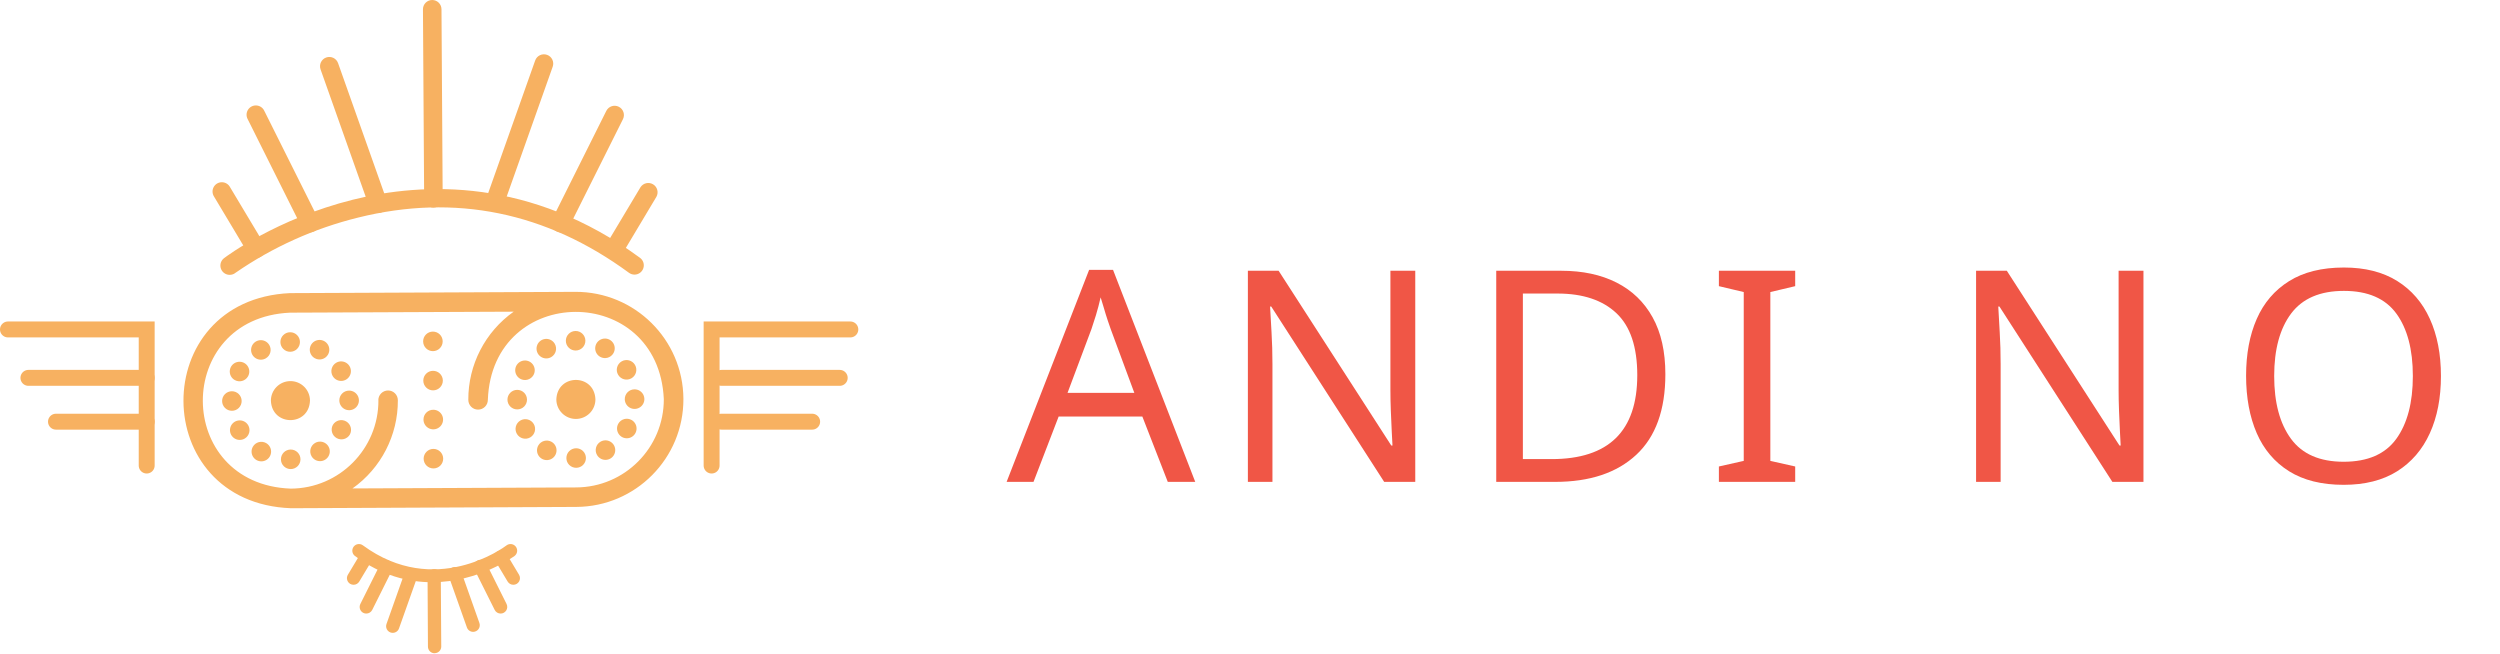
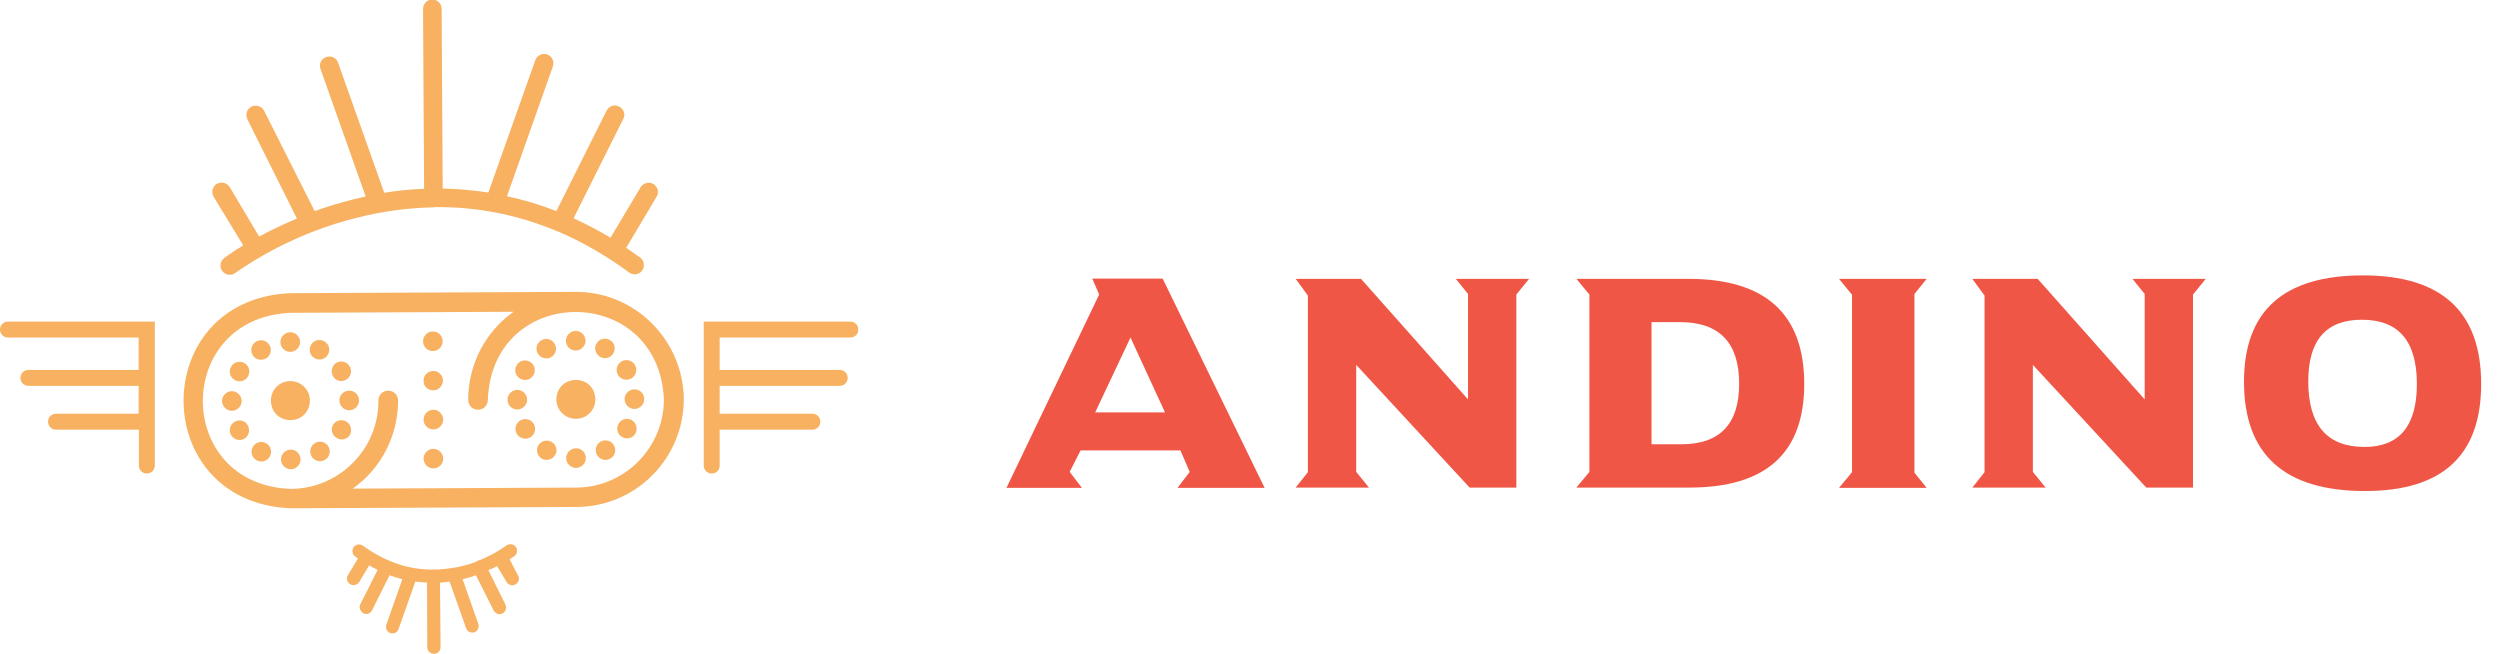
- <svg xmlns="http://www.w3.org/2000/svg" viewBox="0 0 941.42 245.97">
-   <defs>
-     <style>.cls-1{font-size:111.34px;fill:#f05646;font-family:UniversalSerif, Universal Serif;letter-spacing:0.08em;}.cls-2{letter-spacing:0.08em;}.cls-3{fill:#f7b161;}.cls-4{fill:none;stroke:#f7b161;stroke-linecap:round;stroke-miterlimit:10;stroke-width:6px;}</style>
-   </defs>
-   <g id="Layer_2" data-name="Layer 2">
-     <g id="Layer_1-2" data-name="Layer 1">
-       <text class="cls-1" transform="translate(379.06 181.46)">ANDI<tspan class="cls-2" x="354.27" y="0">N</tspan>
-         <tspan x="459.95" y="0">O</tspan>
-       </text>
-       <path class="cls-3" d="M235.27,150.31a3.69,3.69,0,1,0,3.66-3.7A3.68,3.68,0,0,0,235.27,150.31Z" />
-       <path class="cls-3" d="M198.45,150.48a3.68,3.68,0,1,0-3.66,3.69A3.67,3.67,0,0,0,198.45,150.48Z" />
-       <path class="cls-3" d="M232.76,141.12a3.68,3.68,0,1,0,6.36-3.71A3.68,3.68,0,0,0,232.76,141.12Z" />
-       <path class="cls-3" d="M201,159.67a3.68,3.68,0,1,0-6.36,3.71A3.68,3.68,0,0,0,201,159.67Z" />
-       <path class="cls-3" d="M231,133a3.68,3.68,0,1,0-5,1.37A3.67,3.67,0,0,0,231,133Z" />
-       <path class="cls-3" d="M202.71,167.74a3.68,3.68,0,1,0,5-1.36A3.68,3.68,0,0,0,202.71,167.74Z" />
-       <path class="cls-3" d="M216.78,132a3.68,3.68,0,1,0-3.7-3.67A3.68,3.68,0,0,0,216.78,132Z" />
-       <path class="cls-3" d="M216.94,168.8a3.68,3.68,0,1,0,3.7,3.66A3.68,3.68,0,0,0,216.94,168.8Z" />
-       <path class="cls-3" d="M208.91,129.46a3.68,3.68,0,1,0-1.32,5A3.67,3.67,0,0,0,208.91,129.46Z" />
-       <path class="cls-3" d="M224.81,171.33a3.68,3.68,0,1,0,1.32-5A3.68,3.68,0,0,0,224.81,171.33Z" />
-       <path class="cls-3" d="M200.88,141.26a3.68,3.68,0,1,0-5,1.37A3.68,3.68,0,0,0,200.88,141.26Z" />
-       <path class="cls-3" d="M232.84,159.53a3.68,3.68,0,1,0,5-1.37A3.68,3.68,0,0,0,232.84,159.53Z" />
-       <path class="cls-3" d="M216.89,157.76a7.36,7.36,0,0,0,7.33-7.4c-.43-9.76-14.38-9.7-14.72.07A7.37,7.37,0,0,0,216.89,157.76Z" />
-       <path class="cls-3" d="M109.34,143.51a7.36,7.36,0,0,0-7.33,7.4c.43,9.76,14.38,9.7,14.72-.07A7.36,7.36,0,0,0,109.34,143.51Z" />
-       <path class="cls-3" d="M257.35,150.21a40.54,40.54,0,0,0-40.67-40.31l-107.49.48c-53.72,2.47-53.34,79,.36,81L217,190.89A40.54,40.54,0,0,0,257.35,150.21Zm-114.85.52a33.16,33.16,0,0,1-33,33.27c-44-1.62-44.23-64.25-.3-66.26l84.23-.37a40.48,40.48,0,0,0-17.08,33.2,3.68,3.68,0,1,0,7.36,0c1.62-44,64.25-44.22,66.26-.29a33.16,33.16,0,0,1-33,33.27l-84.23.38a40.48,40.48,0,0,0,17.08-33.21,3.68,3.68,0,0,0-7.36,0Z" />
-       <path class="cls-3" d="M159.34,128.56a3.68,3.68,0,1,0,3.66-3.69A3.67,3.67,0,0,0,159.34,128.56Z" />
-       <path class="cls-3" d="M166.76,143.26A3.68,3.68,0,1,0,163.1,147,3.68,3.68,0,0,0,166.76,143.26Z" />
-       <path class="cls-3" d="M159.47,158a3.69,3.69,0,1,0,3.66-3.7A3.68,3.68,0,0,0,159.47,158Z" />
-       <path class="cls-3" d="M166.89,172.7a3.68,3.68,0,1,0-3.66,3.7A3.67,3.67,0,0,0,166.89,172.7Z" />
-       <path class="cls-3" d="M127.78,150.79a3.69,3.69,0,1,0,3.66-3.7A3.68,3.68,0,0,0,127.78,150.79Z" />
-       <path class="cls-3" d="M91,151a3.68,3.68,0,1,0-3.66,3.69A3.67,3.67,0,0,0,91,151Z" />
-       <path class="cls-3" d="M125.27,141.6a3.68,3.68,0,1,0,1.32-5A3.68,3.68,0,0,0,125.27,141.6Z" />
-       <path class="cls-3" d="M93.47,160.15a3.68,3.68,0,1,0-1.32,5A3.68,3.68,0,0,0,93.47,160.15Z" />
-       <path class="cls-3" d="M123.52,133.52a3.68,3.68,0,1,0-5,1.37A3.67,3.67,0,0,0,123.52,133.52Z" />
-       <path class="cls-3" d="M95.22,168.22a3.68,3.68,0,1,0,5-1.37A3.68,3.68,0,0,0,95.22,168.22Z" />
-       <path class="cls-3" d="M109.29,132.47a3.68,3.68,0,1,0-3.7-3.67A3.68,3.68,0,0,0,109.29,132.47Z" />
-       <path class="cls-3" d="M109.45,169.28a3.68,3.68,0,1,0,3.7,3.66A3.68,3.68,0,0,0,109.45,169.28Z" />
-       <path class="cls-3" d="M101.42,129.94a3.68,3.68,0,1,0-1.32,5A3.67,3.67,0,0,0,101.42,129.94Z" />
-       <path class="cls-3" d="M117.32,171.81a3.68,3.68,0,1,0,1.32-5A3.68,3.68,0,0,0,117.32,171.81Z" />
-       <path class="cls-3" d="M93.39,141.74a3.68,3.68,0,1,0-5,1.37A3.68,3.68,0,0,0,93.39,141.74Z" />
-       <path class="cls-3" d="M125.35,160a3.68,3.68,0,0,0,6.39,3.65,3.68,3.68,0,0,0-6.39-3.65Z" />
-       <path class="cls-3" d="M238.93,103.41a3.52,3.52,0,0,1-2.06-.67c-31.16-22.88-65.49-29.88-102-20.81A140.35,140.35,0,0,0,88.72,102.7a3.5,3.5,0,1,1-4.23-5.57c.78-.6,19.62-14.73,48.39-21.93,26.65-6.67,67-8.28,108.13,21.89a3.5,3.5,0,0,1-2.08,6.32Z" />
-       <path class="cls-3" d="M96.42,97.15a3.51,3.51,0,0,1-3-1.71L80.62,74.06a3.5,3.5,0,1,1,6-3.59l12.8,21.38a3.5,3.5,0,0,1-1.21,4.8A3.44,3.44,0,0,1,96.42,97.15Z" />
-       <path class="cls-3" d="M116.74,87.5a3.5,3.5,0,0,1-3.14-1.94L93.28,44.89a3.5,3.5,0,1,1,6.26-3.12l20.32,40.66a3.5,3.5,0,0,1-1.56,4.7A3.53,3.53,0,0,1,116.74,87.5Z" />
-       <path class="cls-3" d="M142.36,80.23a3.5,3.5,0,0,1-3.3-2.33L120.71,26.12a3.5,3.5,0,0,1,6.6-2.34l18.35,51.78a3.5,3.5,0,0,1-3.3,4.67Z" />
-       <path class="cls-3" d="M163.22,78.16a3.5,3.5,0,0,1-3.5-3.47l-.45-71.17A3.5,3.5,0,0,1,162.75,0h0a3.5,3.5,0,0,1,3.5,3.48l.45,71.16a3.49,3.49,0,0,1-3.47,3.52Z" />
-       <path class="cls-3" d="M231.42,97.15a3.44,3.44,0,0,1-1.79-.5,3.5,3.5,0,0,1-1.21-4.8l12.79-21.38a3.5,3.5,0,0,1,6,3.59L234.43,95.44A3.51,3.51,0,0,1,231.42,97.15Z" />
-       <path class="cls-3" d="M211.1,87.5A3.5,3.5,0,0,1,208,82.43l20.31-40.66a3.5,3.5,0,0,1,6.27,3.12L214.24,85.56A3.51,3.51,0,0,1,211.1,87.5Z" />
-       <path class="cls-3" d="M186.48,79.23a3.43,3.43,0,0,1-1.17-.2,3.5,3.5,0,0,1-2.13-4.47l18.35-51.78a3.5,3.5,0,1,1,6.6,2.34L189.78,76.9A3.5,3.5,0,0,1,186.48,79.23Z" />
-       <path class="cls-3" d="M162.67,219.25c-8.9,0-18.93-2.47-29-9.88a2.5,2.5,0,1,1,3-4c27.11,19.9,53,.84,54.08,0a2.5,2.5,0,0,1,3,4C193.5,209.49,180.34,219.25,162.67,219.25Z" />
-       <path class="cls-3" d="M193.31,220.21a2.49,2.49,0,0,1-2.15-1.22l-4.79-8a2.5,2.5,0,0,1,4.29-2.56l4.79,8a2.49,2.49,0,0,1-2.14,3.78Z" />
-       <path class="cls-3" d="M188.51,231.05a2.5,2.5,0,0,1-2.23-1.38l-7.62-15.24a2.5,2.5,0,0,1,4.48-2.23l7.61,15.23a2.5,2.5,0,0,1-2.24,3.62Z" />
-       <path class="cls-3" d="M178.17,237.94a2.49,2.49,0,0,1-2.35-1.67l-6.88-19.4a2.5,2.5,0,0,1,4.72-1.67l6.87,19.4a2.51,2.51,0,0,1-2.36,3.34Z" />
-       <path class="cls-3" d="M163.65,246a2.5,2.5,0,0,1-2.5-2.48L161,216.83a2.52,2.52,0,0,1,2.49-2.52h0a2.49,2.49,0,0,1,2.5,2.49l.17,26.66a2.49,2.49,0,0,1-2.48,2.51Z" />
-       <path class="cls-3" d="M133.14,220.21a2.47,2.47,0,0,1-1.28-.35,2.5,2.5,0,0,1-.86-3.43l4.79-8a2.5,2.5,0,0,1,4.29,2.56l-4.79,8A2.49,2.49,0,0,1,133.14,220.21Z" />
-       <path class="cls-3" d="M137.93,231.05a2.47,2.47,0,0,1-1.11-.26,2.5,2.5,0,0,1-1.12-3.36l7.61-15.23a2.5,2.5,0,0,1,4.47,2.23l-7.61,15.24A2.51,2.51,0,0,1,137.93,231.05Z" />
-       <path class="cls-3" d="M147.9,238.31a2.47,2.47,0,0,1-.84-.14,2.5,2.5,0,0,1-1.52-3.19l6.87-19.4a2.5,2.5,0,0,1,4.72,1.67l-6.88,19.4A2.49,2.49,0,0,1,147.9,238.31Z" />
-       <polyline class="cls-4" points="267.97 175.31 267.97 141.11 267.97 124.06 320.21 124.06" />
-       <polyline class="cls-4" points="55.24 175.31 55.24 141.11 55.24 124.06 3 124.06" />
-       <line class="cls-4" x1="10.7" y1="142.29" x2="55.24" y2="142.29" />
-       <line class="cls-4" x1="21.08" y1="158.79" x2="55.24" y2="158.79" />
-       <line class="cls-4" x1="316.21" y1="142.29" x2="271.67" y2="142.29" />
-       <line class="cls-4" x1="305.83" y1="158.79" x2="271.67" y2="158.79" />
+ <svg xmlns="http://www.w3.org/2000/svg" version="1.1" id="Layer_1" x="0px" y="0px" viewBox="0 0 941.4 246" style="enable-background:new 0 0 941.4 246;" xml:space="preserve">
+   <style type="text/css">
+ 	.st0{enable-background:new    ;}
+ 	.st1{fill:#F05646;}
+ 	.st2{fill:#F7B161;}
+ </style>
+   <g id="Layer_2_00000013188814563337514980000006215577273817840561_">
+     <g id="Layer_1-2">
+       <g class="st0">
+         <g>
+           <path class="st1" d="M411.3,104.9h26.5l38.4,78.8h-32.8l4.6-6l-3.5-8.1h-37.6l-4.1,8.1l4.6,6h-28.4l34.9-72.8L411.3,104.9z       M412.4,155.3h26.3l-13-28.2L412.4,155.3z" />
+         </g>
+         <g>
+           <path class="st1" d="M487.9,105h24.6l40.3,45.4v-39.7l-4.6-5.7h27.6l-4.8,5.9v72.7h-17.6l-42.7-46.2v40.3l4.8,5.9h-27.6l4.6-5.8      v-66.5L487.9,105z" />
+         </g>
+         <g>
+           <path class="st1" d="M593.6,183.6l4.9-5.9v-66.8l-4.9-5.9h42.1c29.1,0,43.7,13.2,43.7,39.6c0,26-14.4,39-43.2,39H593.6z       M621.9,167.3h11.2c14.5,0,21.8-7.6,21.8-22.8c0-15.4-7.4-23.2-22.3-23.2h-10.7V167.3z" />
+         </g>
+         <g>
+           <path class="st1" d="M692.5,105h33l-4.6,5.7V178l4.6,5.7h-33l4.9-5.9v-66.8L692.5,105z" />
+         </g>
+       </g>
+       <g class="st0">
+         <g>
+           <path class="st1" d="M742.7,105h24.6l40.3,45.4v-39.7L803,105h27.6l-4.8,5.9v72.7h-17.6l-42.7-46.2v40.3l4.8,5.9h-27.6l4.6-5.8      v-66.5L742.7,105z" />
+         </g>
+       </g>
+       <g class="st0">
+         <g>
+           <path class="st1" d="M889.8,103.7c29.6,0,44.5,13.6,44.5,40.9c0,26.9-14.6,40.3-43.7,40.3c-30.4,0-45.6-13.7-45.6-41.2      C845,117.1,859.9,103.7,889.8,103.7z M869.2,143.6c0,16.5,7.1,24.7,21.2,24.7c13.1,0,19.7-7.9,19.7-23.7      c0-16.2-6.9-24.2-20.7-24.2C875.9,120.4,869.2,128.1,869.2,143.6z" />
+         </g>
+       </g>
+       <g>
+         <path class="st2" d="M238.9,146.6c-2,0-3.7,1.7-3.7,3.7v0c0,2,1.7,3.7,3.7,3.7c2,0,3.7-1.7,3.7-3.7     C242.6,148.3,241,146.6,238.9,146.6C238.9,146.6,238.9,146.6,238.9,146.6z" />
+         <path class="st2" d="M194.8,154.2c2,0,3.7-1.7,3.7-3.7c0,0,0,0,0,0c0-2-1.7-3.7-3.7-3.7s-3.7,1.7-3.7,3.7     S192.7,154.2,194.8,154.2C194.8,154.2,194.8,154.2,194.8,154.2z" />
+         <circle class="st2" cx="235.9" cy="139.3" r="3.7" />
+         <circle class="st2" cx="197.8" cy="161.5" r="3.7" />
+         <path class="st2" d="M226,134.4C226,134.4,226,134.4,226,134.4c1.8,1,4,0.4,5-1.4c1-1.8,0.4-4-1.4-5c-1.8-1-4-0.4-5,1.4     C223.6,131.1,224.2,133.3,226,134.4z" />
+         <path class="st2" d="M207.7,166.4C207.7,166.4,207.7,166.4,207.7,166.4c-1.8-1-4-0.4-5,1.3c-1,1.8-0.4,4,1.3,5s4,0.4,5-1.3     C210.1,169.7,209.5,167.4,207.7,166.4z" />
+         <path class="st2" d="M216.8,132C216.8,132,216.8,132,216.8,132c2,0,3.7-1.7,3.7-3.7c0-2-1.7-3.7-3.7-3.7c-2,0-3.7,1.7-3.7,3.7     C213.1,130.4,214.7,132,216.8,132z" />
+         <path class="st2" d="M216.9,168.8C216.9,168.8,216.9,168.8,216.9,168.8c-2,0-3.7,1.7-3.7,3.7c0,2,1.7,3.7,3.7,3.7     c2,0,3.7-1.7,3.7-3.7C220.6,170.4,219,168.8,216.9,168.8z" />
+         <path class="st2" d="M207.5,134.5C207.6,134.5,207.6,134.5,207.5,134.5c1.8-1,2.4-3.3,1.4-5c-1-1.8-3.3-2.4-5-1.4     c-1.8,1-2.4,3.3-1.4,5C203.5,134.9,205.8,135.5,207.5,134.5z" />
+         <path class="st2" d="M226.2,166.3C226.2,166.3,226.1,166.3,226.2,166.3c-1.8,1-2.4,3.3-1.4,5c1,1.8,3.3,2.4,5,1.4     c1.8-1,2.4-3.3,1.4-5C230.2,165.9,227.9,165.3,226.2,166.3z" />
+         <path class="st2" d="M195.9,142.6C195.9,142.6,195.9,142.6,195.9,142.6c1.8,1,4,0.4,5-1.4c1-1.8,0.4-4-1.4-5c-1.8-1-4-0.4-5,1.4     C193.5,139.4,194.1,141.6,195.9,142.6z" />
+         <path class="st2" d="M237.9,158.2C237.9,158.2,237.8,158.2,237.9,158.2c-1.8-1-4-0.4-5,1.4c-1,1.8-0.4,4,1.4,5c1.8,1,4,0.4,5-1.4     C240.2,161.4,239.6,159.2,237.9,158.2z" />
+         <path class="st2" d="M209.5,150.4c0,4.1,3.3,7.3,7.4,7.3c4.1,0,7.3-3.3,7.3-7.4c0,0,0,0,0,0C223.8,140.6,209.8,140.7,209.5,150.4     z" />
+         <path class="st2" d="M109.3,143.5L109.3,143.5c-4.1,0-7.3,3.3-7.3,7.4c0,0,0,0,0,0c0.4,9.8,14.4,9.7,14.7-0.1     C116.7,146.8,113.4,143.5,109.3,143.5z" />
+         <path class="st2" d="M216.7,109.9l-107.5,0.5c-53.7,2.5-53.3,79,0.4,81l107.5-0.5c22.4-0.1,40.4-18.3,40.4-40.7     C257.2,127.9,239,109.8,216.7,109.9z M217,183.6l-84.2,0.4c10.8-7.6,17.1-20,17.1-33.2c0-2-1.6-3.7-3.7-3.7s-3.7,1.6-3.7,3.7l0,0     c0.1,18.3-14.7,33.2-33,33.3c-44-1.6-44.2-64.2-0.3-66.3l84.2-0.4c-10.8,7.6-17.1,20-17.1,33.2c0,2,1.6,3.7,3.7,3.7     c2,0,3.7-1.6,3.7-3.7c1.6-44,64.2-44.2,66.3-0.3C250,168.6,235.3,183.5,217,183.6z" />
+         <path class="st2" d="M163,132.2c2,0,3.7-1.7,3.7-3.7s-1.7-3.7-3.7-3.7c0,0,0,0,0,0c-2,0-3.7,1.7-3.7,3.7c0,0,0,0,0,0     C159.3,130.6,161,132.2,163,132.2z" />
+         <path class="st2" d="M163.1,147c2,0,3.7-1.7,3.7-3.7c0,0,0,0,0,0c0-2-1.7-3.7-3.7-3.6c-2,0-3.7,1.7-3.6,3.7     C159.4,145.4,161.1,147,163.1,147z" />
+         <path class="st2" d="M163.2,161.7c2,0,3.7-1.7,3.7-3.7c0-2-1.7-3.7-3.7-3.7c0,0,0,0,0,0c-2,0-3.7,1.7-3.7,3.7v0     C159.5,160,161.1,161.7,163.2,161.7z" />
+         <path class="st2" d="M163.2,169c-2,0-3.7,1.7-3.7,3.7c0,2,1.7,3.7,3.7,3.7c2,0,3.7-1.7,3.7-3.7c0,0,0,0,0,0     C166.9,170.7,165.2,169,163.2,169z" />
+         <path class="st2" d="M131.5,147.1C131.5,147.1,131.4,147.1,131.5,147.1c-2.1,0-3.7,1.7-3.7,3.7c0,0,0,0,0,0c0,2,1.7,3.7,3.7,3.7     c2,0,3.7-1.7,3.7-3.7C135.2,148.7,133.5,147.1,131.5,147.1z" />
+         <path class="st2" d="M87.3,154.7c2,0,3.7-1.7,3.7-3.7c0,0,0,0,0,0c0-2-1.7-3.7-3.7-3.7c-2,0-3.7,1.7-3.7,3.7     S85.3,154.7,87.3,154.7C87.3,154.7,87.3,154.7,87.3,154.7z" />
+         <path class="st2" d="M130.3,143c1.8-1,2.4-3.3,1.4-5c-1-1.8-3.3-2.4-5-1.4c0,0,0,0,0,0c-1.7,1-2.3,3.3-1.3,5     C126.3,143.4,128.5,144,130.3,143z" />
+         <path class="st2" d="M88.4,158.8c-1.8,1-2.4,3.3-1.4,5c1,1.8,3.3,2.4,5,1.4c0,0,0,0,0,0c1.7-1,2.3-3.3,1.3-5     C92.5,158.4,90.2,157.8,88.4,158.8z" />
+         <path class="st2" d="M118.5,134.9C118.5,134.9,118.5,134.9,118.5,134.9c1.8,1,4,0.4,5-1.4c1-1.8,0.4-4-1.4-5c-1.8-1-4-0.4-5,1.4     C116.1,131.6,116.7,133.9,118.5,134.9z" />
+         <path class="st2" d="M100.2,166.9C100.2,166.9,100.2,166.9,100.2,166.9c-1.8-1-4-0.4-5,1.4c-1,1.8-0.4,4,1.4,5c1.8,1,4,0.4,5-1.4     C102.6,170.1,102,167.9,100.2,166.9z" />
+         <path class="st2" d="M109.3,132.5C109.3,132.5,109.3,132.5,109.3,132.5c2,0,3.7-1.7,3.7-3.7c0-2-1.7-3.7-3.7-3.7     c-2,0-3.7,1.7-3.7,3.7C105.6,130.8,107.2,132.5,109.3,132.5z" />
+         <path class="st2" d="M109.5,169.3C109.5,169.3,109.5,169.3,109.5,169.3c-2,0-3.7,1.7-3.7,3.7c0,2,1.7,3.7,3.7,3.7     c2,0,3.7-1.7,3.7-3.7C113.1,170.9,111.5,169.3,109.5,169.3z" />
+         <path class="st2" d="M100.1,135C100.1,135,100.1,134.9,100.1,135c1.8-1,2.4-3.3,1.4-5c-1-1.8-3.3-2.4-5-1.4c-1.8,1-2.4,3.3-1.4,5     C96,135.4,98.3,136,100.1,135z" />
+         <path class="st2" d="M118.7,166.8C118.7,166.8,118.7,166.8,118.7,166.8c-1.8,1-2.4,3.3-1.4,5c1,1.8,3.3,2.4,5,1.4     c1.8-1,2.4-3.3,1.4-5C122.7,166.4,120.4,165.8,118.7,166.8z" />
+         <path class="st2" d="M88.4,143.1C88.4,143.1,88.4,143.1,88.4,143.1c1.8,1,4,0.4,5-1.4c1-1.8,0.4-4-1.4-5c-1.8-1-4-0.4-5,1.4     C86,139.8,86.6,142.1,88.4,143.1z" />
+         <path class="st2" d="M130.3,158.7c-1.7-1-3.9-0.4-4.9,1.3c-1,1.8-0.3,4,1.5,5c1.7,1,3.9,0.4,4.9-1.3     C132.7,161.9,132.1,159.6,130.3,158.7z" />
+         <path class="st2" d="M91.6,92.4c-4.3,2.6-6.8,4.5-7.1,4.7c-0.1,0.1-0.2,0.1-0.2,0.2c-1.5,1.2-1.7,3.4-0.5,4.9s3.4,1.7,4.9,0.5     c9.2-6.4,19.1-11.6,29.5-15.6c0,0,0,0,0,0c0,0,0,0,0,0c0,0,0,0,0,0c5.4-2.1,10.9-3.8,16.6-5.2c9.5-2.4,18.8-3.6,28-3.8     c0.1,0,0.2,0,0.4,0h0c0,0,0,0,0,0c0.2,0,0.3,0,0.5-0.1c15.7-0.2,31,2.8,45.7,8.9c0.2,0.1,0.5,0.3,0.8,0.3c9.1,3.9,18,9,26.7,15.4     c0.6,0.4,1.3,0.7,2.1,0.7c1.1,0,2.2-0.5,2.8-1.4c1.1-1.6,0.8-3.7-0.7-4.9c-1.8-1.3-3.6-2.5-5.3-3.7l11.5-19.3     c0.9-1.6,0.4-3.6-1.1-4.6c-1.6-1.1-3.8-0.6-4.9,1l-11.4,19.1c-4.7-2.8-9.3-5.2-13.9-7.3l18.7-37.4c0.9-1.7,0.2-3.8-1.6-4.7     c-1.7-0.9-3.8-0.2-4.7,1.6l-18.9,37.8c-6.3-2.5-12.5-4.3-18.6-5.6l17.3-48.9c0.6-1.8-0.3-3.8-2.1-4.5c-1.8-0.6-3.8,0.3-4.5,2.1     l-17.7,49.9c-5.9-0.9-11.7-1.4-17.2-1.5l-0.4-67.7c0-1.9-1.6-3.5-3.5-3.5c0,0,0,0,0,0c-1.9,0-3.5,1.6-3.5,3.5l0.4,67.8     c-5.3,0.2-10.3,0.7-15,1.5l-17.4-49c-0.6-1.8-2.6-2.8-4.5-2.1c-1.8,0.6-2.8,2.6-2.1,4.5l17,48c-1.7,0.4-3.3,0.7-4.8,1.1     c-5.1,1.3-10,2.8-14.4,4.4L99.5,41.8c0-0.1-0.1-0.2-0.1-0.2c-0.9-1.7-3.1-2.3-4.8-1.4c-1.7,0.9-2.3,3.1-1.4,4.8l18.6,37.3     c-5.5,2.3-10.3,4.6-14.2,6.8l-11-18.5c-0.1-0.1-0.1-0.2-0.2-0.3c-1.1-1.6-3.2-2-4.9-1c-1.6,1.1-2,3.2-1,4.9L91.6,92.4z" />
+         <path class="st2" d="M191.9,210.6c1.1-0.7,1.8-1.2,1.8-1.2c1.1-0.8,1.3-2.4,0.5-3.5c-0.8-1.1-2.4-1.3-3.5-0.5     c-0.4,0.3-4.1,3.1-10,5.5c-0.3,0-0.6,0.1-0.9,0.3c-0.2,0.1-0.3,0.2-0.4,0.3c-2.3,0.9-4.9,1.6-7.8,2.2c-0.4,0-0.7,0-1.1,0.1     c-0.1,0-0.2,0.1-0.3,0.1c-1.9,0.3-4,0.5-6.1,0.6c-0.2,0-0.4-0.1-0.6-0.1c-0.2,0-0.4,0-0.6,0.1c-8,0-17-2.3-26.2-9     c-1.1-0.8-2.7-0.6-3.5,0.5c-0.8,1.1-0.6,2.7,0.5,3.5c0.4,0.3,0.7,0.5,1.1,0.8l-3.8,6.3c0,0,0,0,0,0c-0.7,1.2-0.3,2.7,0.9,3.4     c0.4,0.2,0.8,0.4,1.3,0.3c0.9,0,1.7-0.5,2.1-1.2l3.7-6.2c1.1,0.6,2.1,1.2,3.2,1.7l-6.5,12.9c0,0,0,0,0,0     c-0.6,1.2-0.1,2.7,1.1,3.4c0.3,0.2,0.7,0.3,1.1,0.3c0.9,0,1.8-0.5,2.2-1.4l6.6-13.2c1.6,0.6,3.2,1.1,4.8,1.5l-6,17.1     c-0.5,1.3,0.2,2.7,1.5,3.2c0.3,0.1,0.6,0.1,0.8,0.1c1.1,0,2-0.7,2.3-1.7l6.3-17.8c1.5,0.2,3,0.3,4.4,0.4l0.1,24.3     c0,1.4,1.1,2.5,2.5,2.5l0,0c0,0,0,0,0,0c1.4,0,2.5-1.1,2.5-2.5l-0.2-24.3c1.2-0.1,2.4-0.2,3.6-0.4l6.2,17.5     c0.3,1,1.3,1.7,2.3,1.7c0.3,0,0.6,0,0.8-0.1c1.3-0.5,2-1.9,1.5-3.2l-5.9-16.8c1.8-0.4,3.5-0.9,5-1.5l6.7,13.3     c0.4,0.8,1.3,1.4,2.2,1.4v0c0.4,0,0.8-0.1,1.1-0.3c1.2-0.6,1.7-2.1,1.1-3.4l-6.4-12.9c1.2-0.5,2.3-1,3.3-1.5l3.6,6     c0.4,0.8,1.3,1.2,2.1,1.2c0.5,0,0.9-0.1,1.3-0.4c1.2-0.7,1.6-2.2,0.8-3.4L191.9,210.6z" />
+         <path class="st2" d="M320.2,121.1H265v54.2c0,1.7,1.3,3,3,3s3-1.3,3-3v-13.6c0.2,0.1,0.5,0.1,0.7,0.1h34.2c1.7,0,3-1.3,3-3     s-1.3-3-3-3h-34.2c-0.2,0-0.5,0-0.7,0.1v-10.7c0.2,0.1,0.5,0.1,0.7,0.1h44.5c1.7,0,3-1.3,3-3s-1.3-3-3-3h-44.5     c-0.2,0-0.5,0-0.7,0.1v-12.3h49.2c1.7,0,3-1.3,3-3C323.2,122.4,321.9,121.1,320.2,121.1z" />
+         <path class="st2" d="M0,124.1c0,1.7,1.3,3,3,3h49.2v12.2H10.7c-1.7,0-3,1.3-3,3s1.3,3,3,3h41.5v10.5H21.1c-1.7,0-3,1.3-3,3     s1.3,3,3,3h31.2v13.5c0,1.7,1.3,3,3,3s3-1.3,3-3v-54.2H3C1.3,121.1,0,122.4,0,124.1z" />
+       </g>
    </g>
  </g>
</svg>
